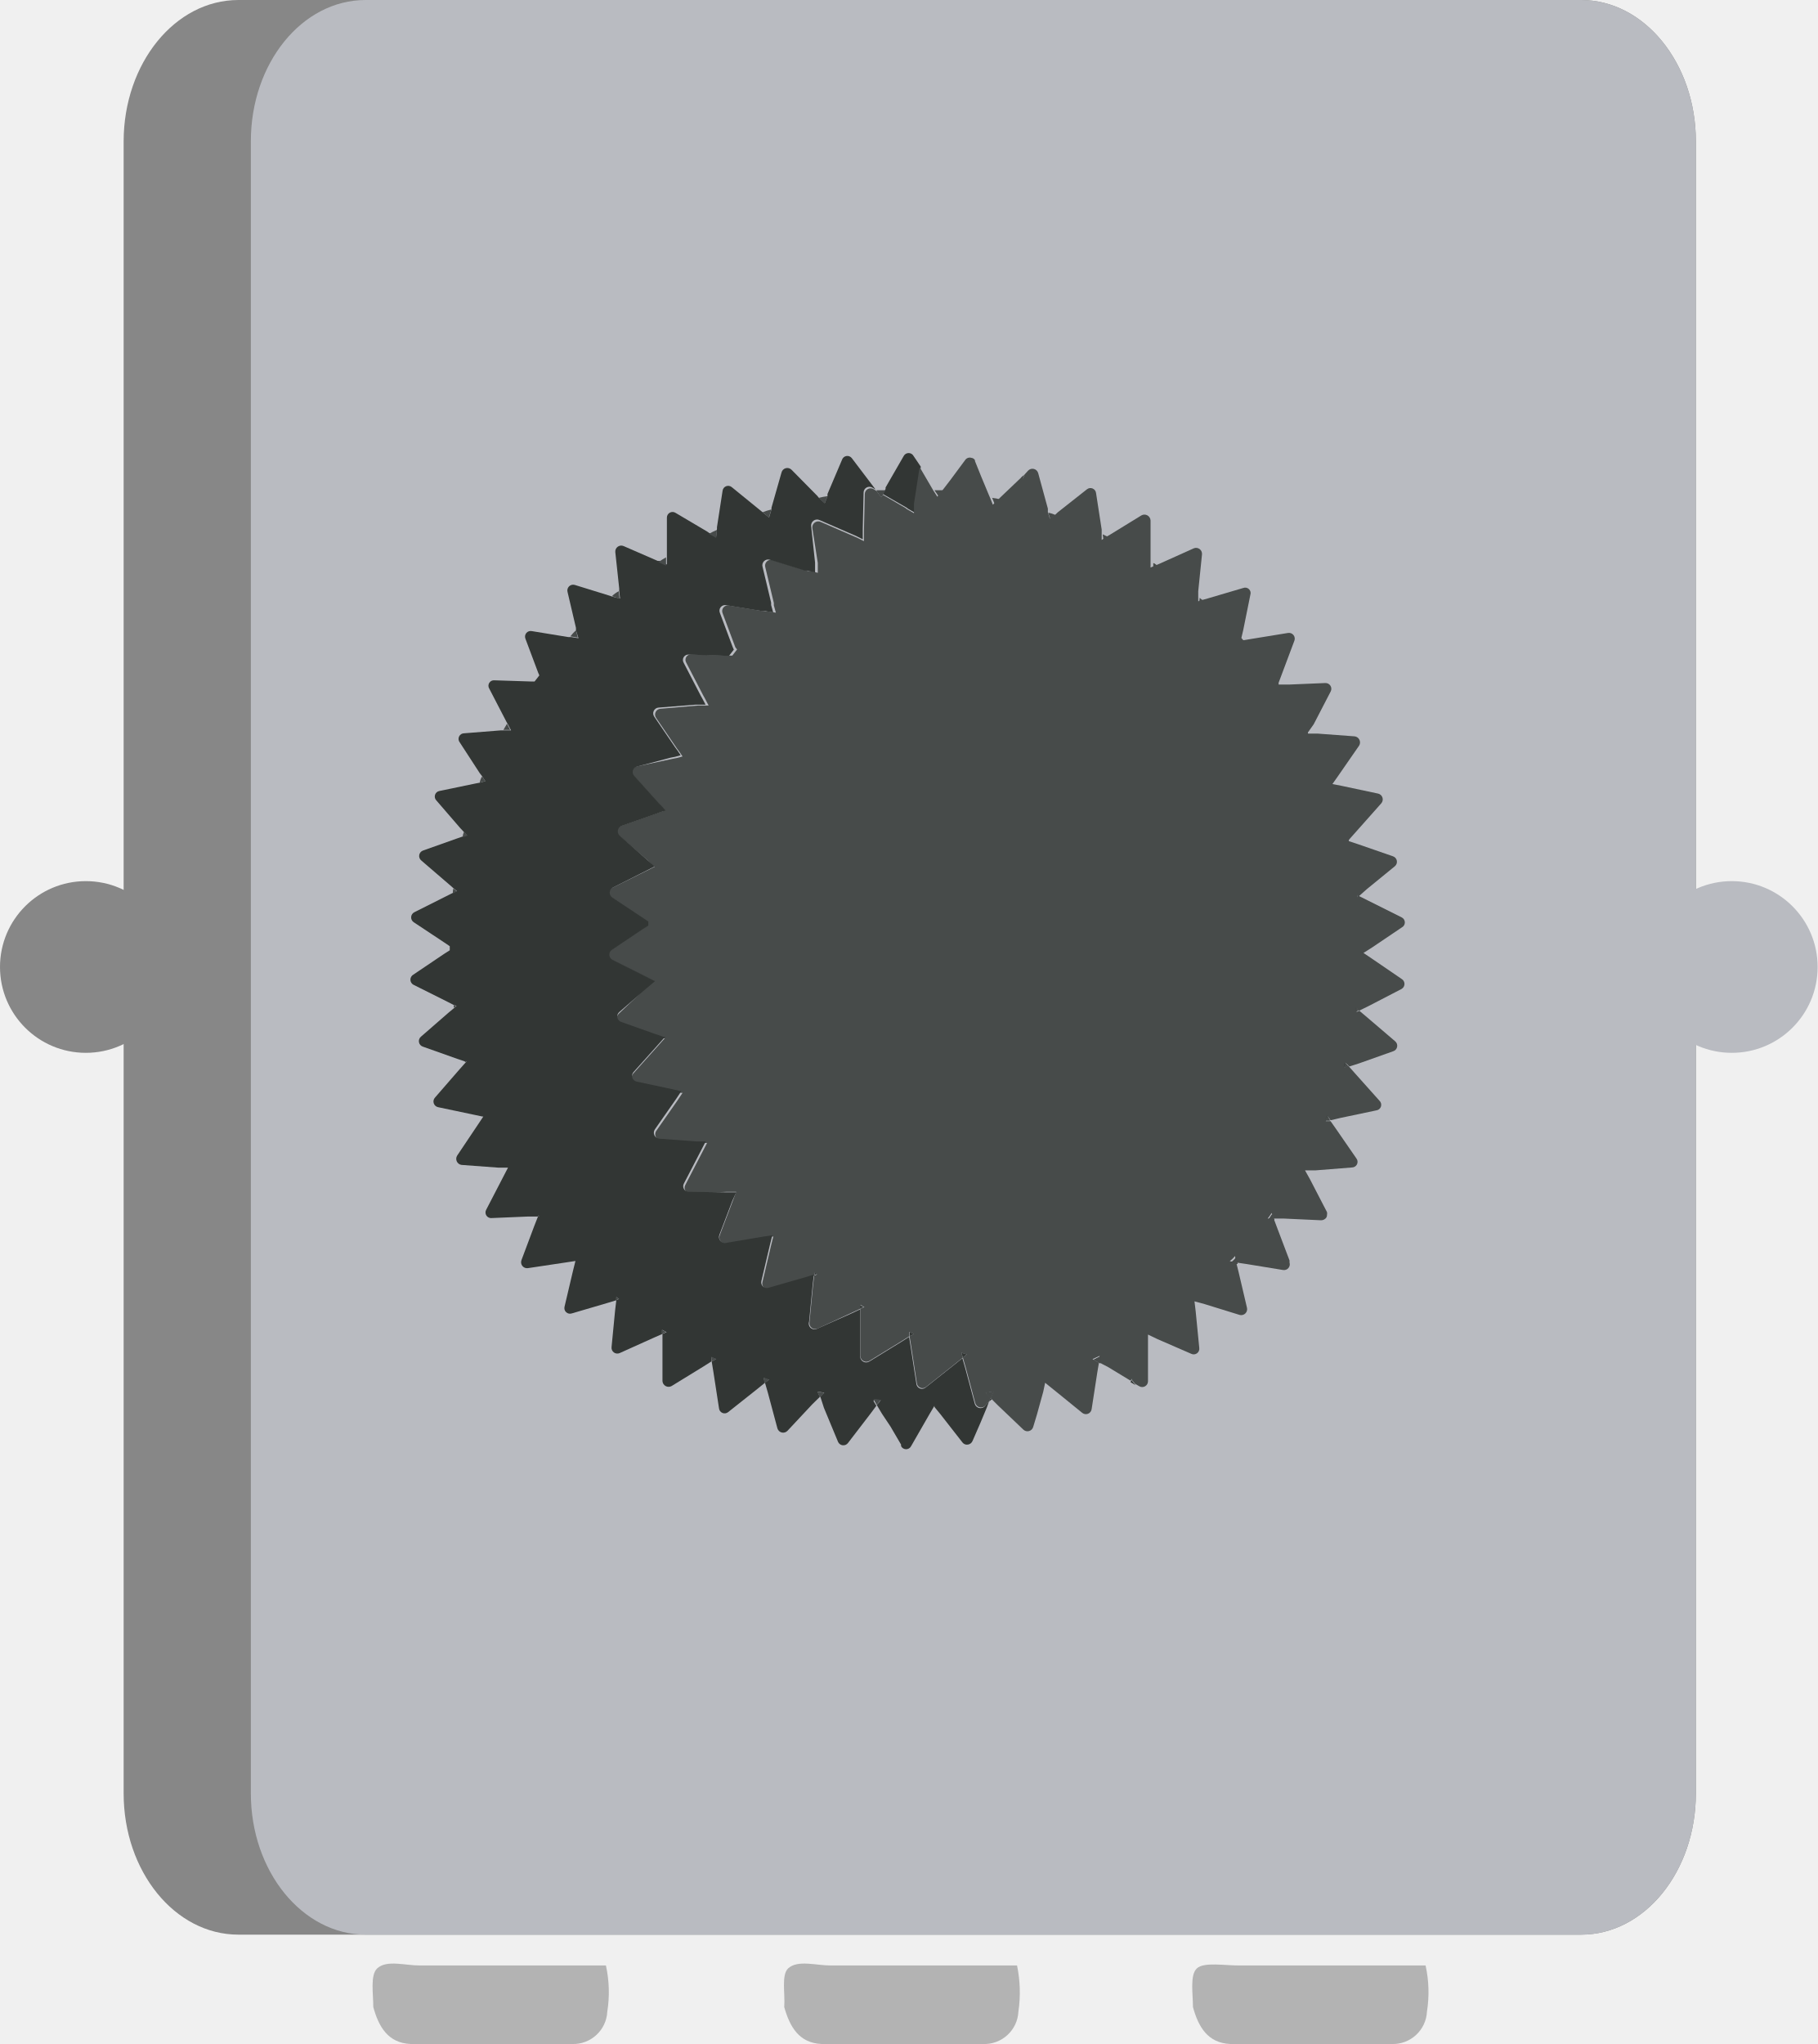
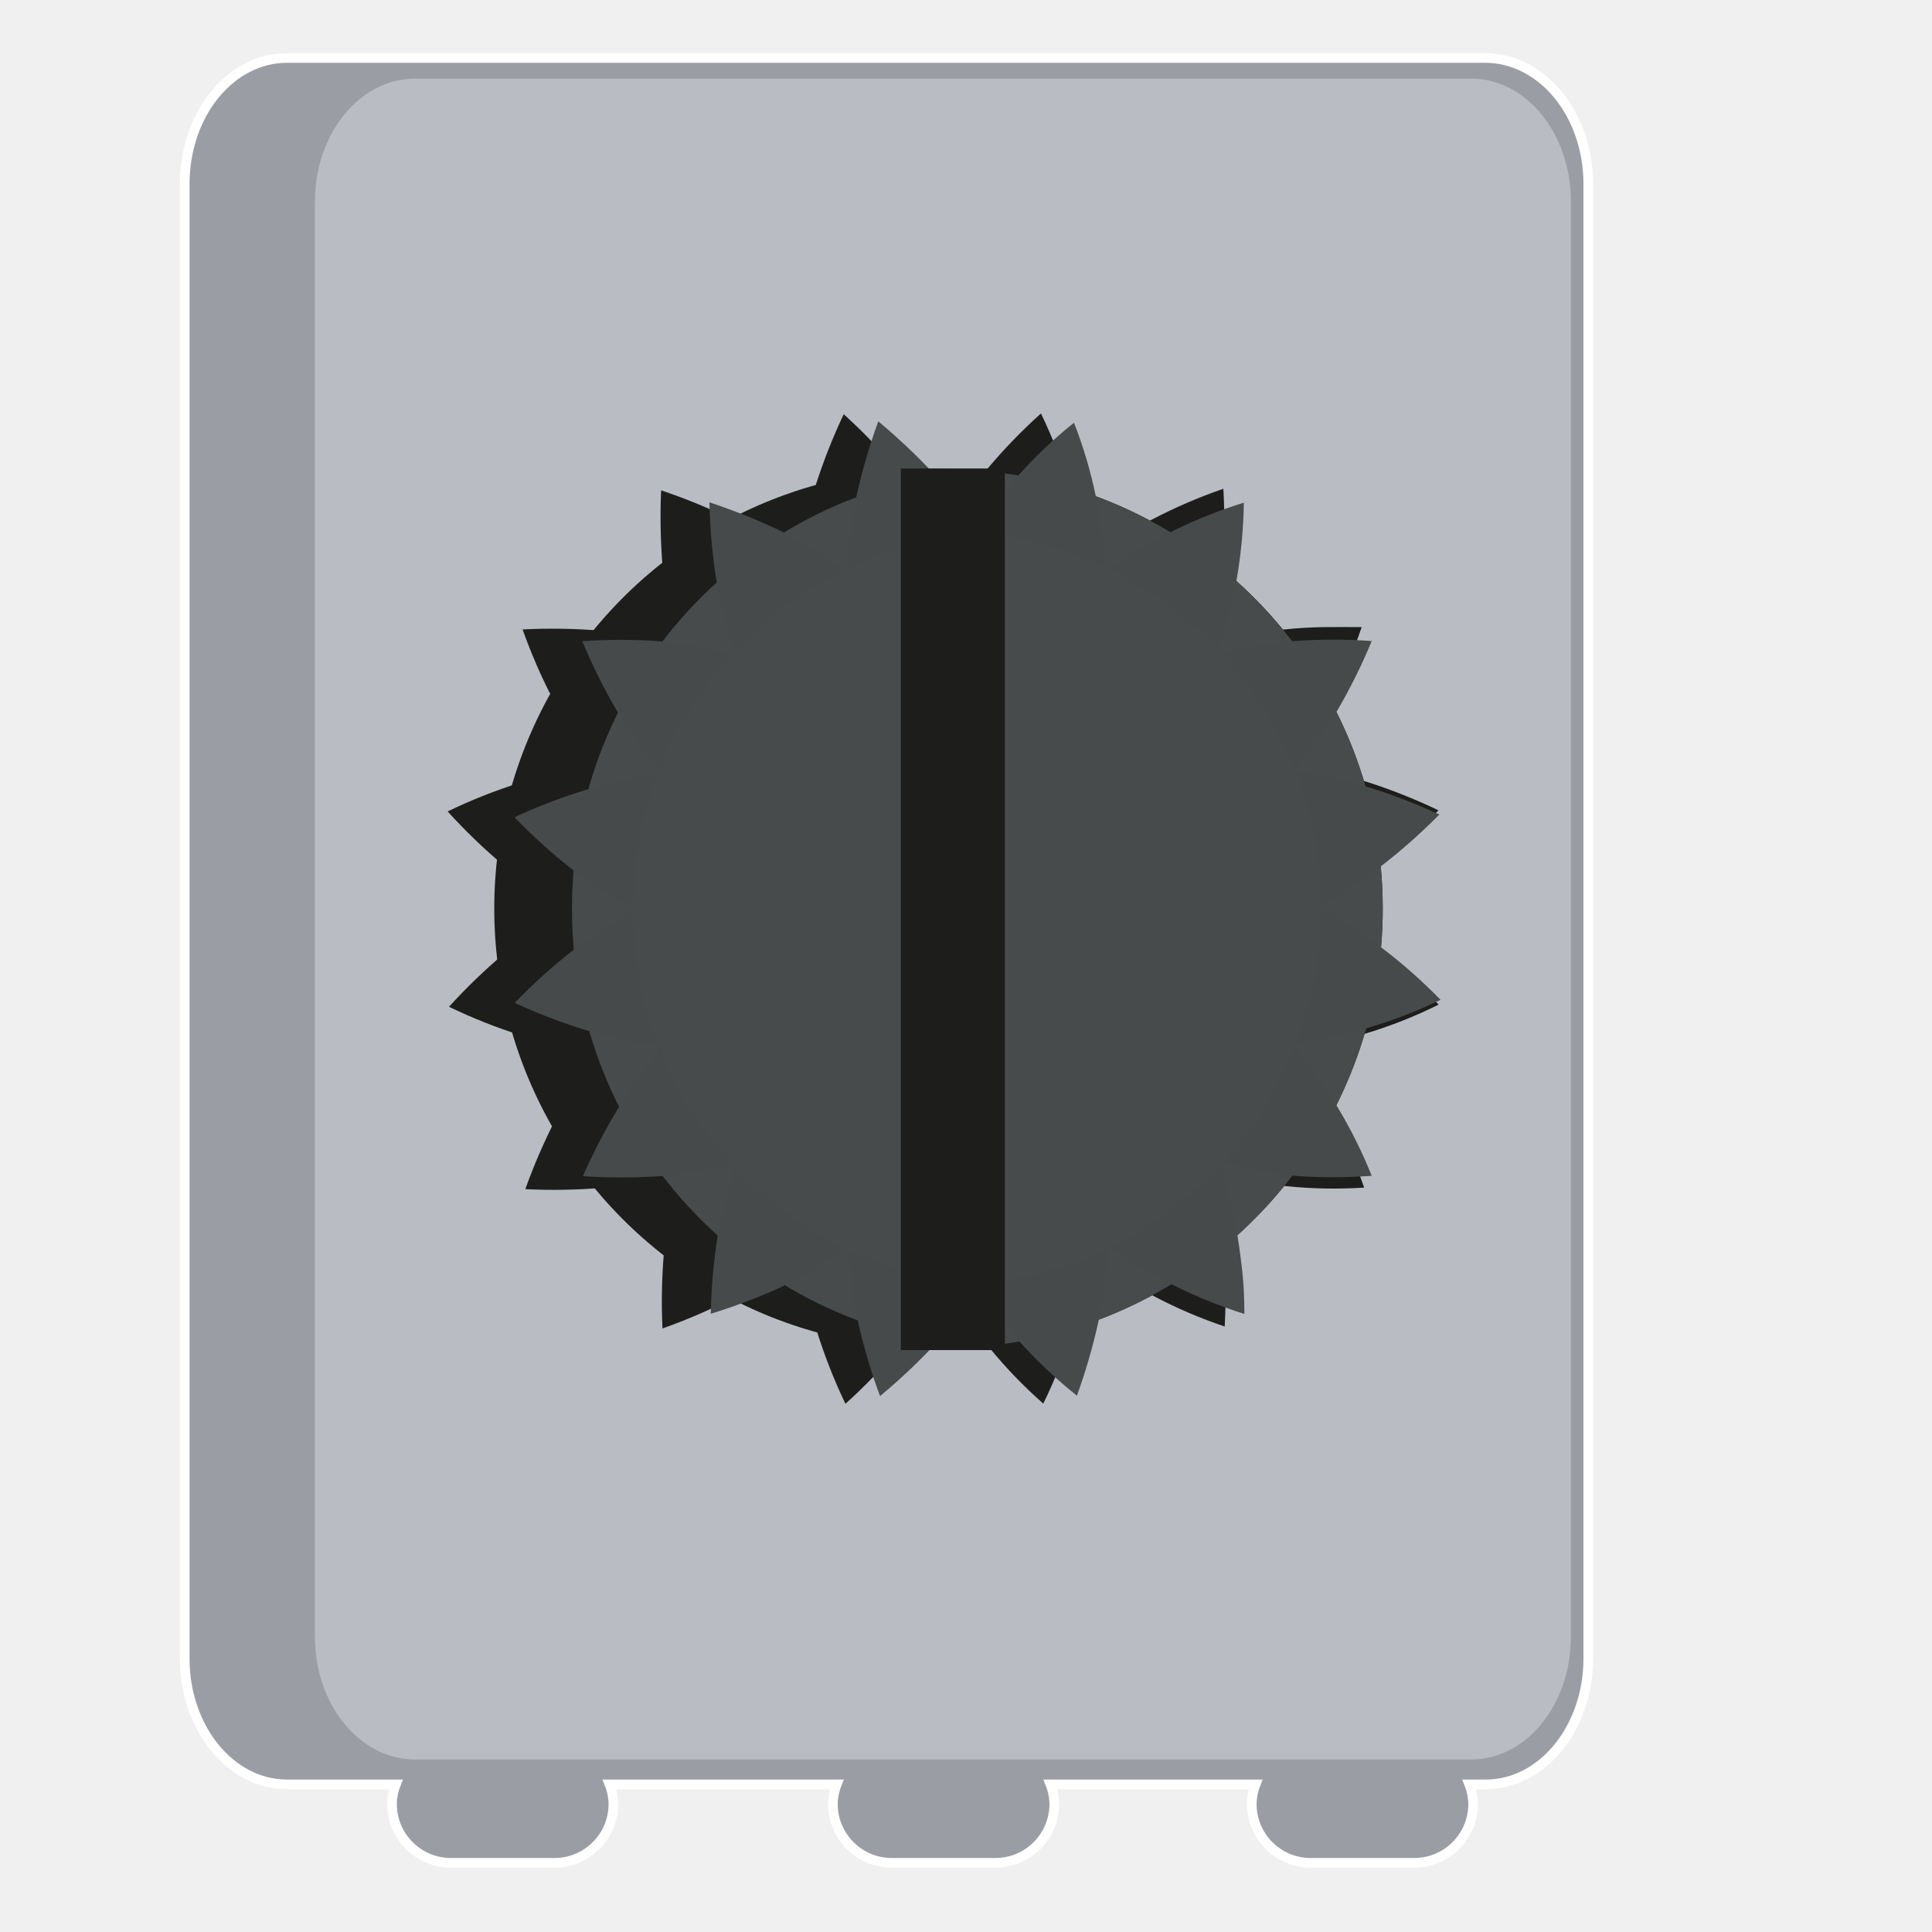
- <svg xmlns="http://www.w3.org/2000/svg" viewBox="0 0 106.73 120">
-   <defs>
-     <style>.cls-1{fill:#878787;}.cls-2{fill:#b9bbc1;}.cls-3{fill:#323634;}.cls-4{fill:#474b4a;}.cls-5{fill:#b3b3b3;}</style>
-   </defs>
-   <g id="Capa_2" data-name="Capa 2">
-     <g id="Capa_31" data-name="Capa 31">
-       <path class="cls-1" d="M99.58,8.29v97c0,4.57-3,8.29-6.74,8.29H14c-3.74,0-6.74-3.72-6.74-8.29v-97C7.27,3.72,10.27,0,14,0H92.84C96.56,0,99.58,3.72,99.58,8.29Z" />
-       <path class="cls-2" d="M99.58,8.29v97c0,4.57-3,8.29-6.74,8.29H21.47c-3.72,0-6.74-3.72-6.74-8.29v-97c0-4.57,3-8.29,6.74-8.29H92.84C96.56,0,99.58,3.72,99.58,8.29Z" />
-       <path class="cls-3" d="M43.3,69.94h-.07l0-.07S43.27,69.91,43.3,69.94Z" />
-       <path class="cls-3" d="M48,74.78l-.17.07,0-.18A.72.72,0,0,0,48,74.78Z" />
-       <path class="cls-3" d="M50.71,76.74l-.24.09V76.6Z" />
-       <path class="cls-3" d="M53.67,78.31l-.26.14,0-.26A1.13,1.13,0,0,0,53.67,78.31Z" />
-       <path class="cls-3" d="M54.07,27.4l-.33,2.14,0,.1,0,.47-.42-.24-.09-.07L51.84,29l.16-.29,0-.09.31-.54.75-1.3,0,0a.33.33,0,0,1,.59,0Z" />
-       <path class="cls-3" d="M56.78,79.51l-.24.19-.09-.28C56.57,79.44,56.66,79.49,56.78,79.51Z" />
-       <path class="cls-4" d="M82.3,57.47a.34.34,0,0,1,0,.59l-1.93,1-.57.28-.14-.14c0,.07,0,.14,0,.21l.16-.07.45.38,1.65,1.41a.34.34,0,0,1-.12.59l-2,.71-.56.18L79,62.39a1,1,0,0,1-.07.28l.24-.1.4.45L81,64.62a.33.33,0,0,1-.19.57l-2.09.44-.59.14-.16-.23a1.13,1.13,0,0,0-.12.28l.28,0,.33.47L79.64,68a.33.33,0,0,1-.25.54l-2.14.17-.62,0,.29.52,1,1.93a.37.37,0,0,1,0,.17v0a.26.26,0,0,1-.07.19.38.38,0,0,1-.28.12l-2.17-.1-.61,0-.12-.33c-.07.12-.16.23-.23.33h.35l.21.56L75.72,74l0,.12,0,0a.34.34,0,0,1-.38.44l-2.14-.35-.61-.09-.07-.38a1.76,1.76,0,0,1-.31.3l.38.08.14.56.49,2.09a.35.35,0,0,1-.42.43l-2.07-.64-.59-.16.07.59.21,2.14a.33.33,0,0,1-.47.35l-2-.87-.54-.26,0,.59,0,2.16a.34.34,0,0,1-.52.28l-.24-.14-.19-.23,0-.07-.07.12-1.32-.8L64.57,80l0-.4-.42.19.38.21-.1.59-.33,2.14a.34.34,0,0,1-.56.21l-1.23-1-.47-.38-.47-.38-.11.52,0,0-.37,1.34-.22.73a.35.35,0,0,1-.58.16L58.59,82.5l-.35-.35-.07-.07.16-.38-.45.07.29.31-.1.21-.21.23a.35.35,0,0,1-.59-.14l-.56-2.09-.17-.59.24-.19c-.12,0-.21-.07-.33-.09l.09.28-.47.38-1.69,1.34a.33.33,0,0,1-.54-.21l-.33-2.14-.1-.62.26-.14a1.13,1.13,0,0,1-.28-.12l0,.26-.49.31-1.84,1.13a.35.35,0,0,1-.54-.28l0-2.17,0-.61.24-.09-.24-.14v.23l-.51.24L48,78a.34.34,0,0,1-.47-.35l.21-2.17.07-.59.17-.07a.72.72,0,0,1-.15-.11l0,.18-.56.17-2.07.61a.33.33,0,0,1-.43-.4l.5-2.12.14-.56-.59.09L42.64,73a.35.35,0,0,1-.38-.47l.76-2,.21-.56h.07s0,0,0-.07l0,.07-.59,0-2.14.09a.33.33,0,0,1-.33-.49l1-1.93.28-.54-.57,0-2.16-.16a.35.35,0,0,1-.26-.54l1.25-1.79.3-.45,0,0H40l-.52-.12-2.11-.45a.34.34,0,0,1-.19-.56l1.46-1.63.33-.37.07-.07-.1,0-.47-.16-2-.71a.34.34,0,0,1-.12-.59L37.93,58l.36-.3.11-.1-.14-.07-.37-.19-2-1a.34.34,0,0,1,0-.59l1.79-1.2.33-.21V54.1l-.31-.21-1.81-1.2A.34.34,0,0,1,36,52.1L38.22,51l.23-.12-.21-.17L38,50.48l-1.64-1.41a.34.34,0,0,1,.12-.59l2-.7.26-.1.31-.09-.21-.24v0l-.19-.19-1.44-1.6a.33.33,0,0,1,.17-.56l2.11-.45.26-.05.33-.09-.19-.28-.14-.19-1.22-1.79a.34.34,0,0,1,.26-.54L41,41.42l.21,0,.4,0L41.39,41l-.09-.16-1-1.93a.32.32,0,0,1,.31-.49l2.16.07H43l.28-.36L43.18,38l-.75-2a.33.33,0,0,1,.37-.45l2.14.35.17,0,.45.07-.12-.43,0-.14-.5-2.09a.34.34,0,0,1,.42-.43l2.07.64.15,0,.44.11,0-.44,0-.14L47.7,31a.35.35,0,0,1,.49-.36l2,.87.12.05.42.21,0-.49v-.1L50.78,29a.34.34,0,0,1,.52-.28l.18.11.26.36.1-.14,1.32.77.09.07.42.24,0-.47,0-.1.33-2.14.73,1.25.07.12.24.37.26-.33.09-.11.4-.52.89-1.2a.32.32,0,0,1,.36-.12.26.26,0,0,1,.21.14s0,0,0,.05l.35.87.47,1.13.07.16.16.4.43-.42L60,28l.07.08.09-.22.21-.23a.35.35,0,0,1,.59.14l.57,2.09,0,.21.12.38.31-.23.16-.15,1.7-1.34a.33.33,0,0,1,.54.22l.33,2.14,0,.26,0,.35.28-.19.21-.12,1.84-1.13a.36.36,0,0,1,.54.29l0,2.16v.61l.28-.12.26-.11,2-.9a.35.35,0,0,1,.48.36l-.22,2.16,0,.35,0,.24.21-.07.36-.1,2.07-.61a.32.32,0,0,1,.42.4L73,37l-.1.42,0,.16.16,0,.42-.07,2.15-.35a.34.34,0,0,1,.37.47l-.75,2-.17.45,0,.11h.11l.48,0,2.14-.09a.34.34,0,0,1,.33.49l-1,1.93L76.8,43l0,.07h.1l.49,0,2.16.16a.36.36,0,0,1,.26.54l-1.24,1.79-.33.47v0l.56.11,2.12.45a.35.35,0,0,1,.19.57L79.6,48.86l-.4.45,0,0a.11.11,0,0,1,0,.07l0,0,.54.18,2.05.71a.34.34,0,0,1,.11.59L80.26,52.2l-.45.4-.09-.05s0,.07,0,.12l.07-.07.52.26,2,1a.33.33,0,0,1,0,.59l-1.78,1.2-.52.33-.12-.07V56l.12-.09.49.33Z" />
-       <path class="cls-3" d="M58.07,82.29l-.12.33-.37.89-.47,1.08a.35.35,0,0,1-.28.22.33.33,0,0,1-.31-.12L55.2,83l-.33-.4,0-.07-.29.49-1.08,1.88a.33.33,0,0,1-.59,0l0-.09-.62-1.06L51.79,83l-.31-.52.15-.16.09-.12-.14,0a.42.42,0,0,1-.19,0H51.3l0,.07.16.26-.35.47-1.32,1.72a.34.34,0,0,1-.58-.07l-.83-2L48.17,82l.23-.24L48,81.7l.14.31-.43.42L46.24,84a.35.35,0,0,1-.59-.14l-.56-2.09-.17-.59.24-.19c-.12,0-.22-.07-.33-.09l.09.28-.47.38-1.69,1.34a.33.33,0,0,1-.54-.22l-.33-2.14-.1-.61.26-.14a1.13,1.13,0,0,1-.28-.12l0,.26-.49.31-1.84,1.13a.36.36,0,0,1-.54-.29l0-2.16,0-.61.24-.1a1.08,1.08,0,0,1-.24-.14v.24l-.52.23-2,.9a.34.34,0,0,1-.47-.35l.21-2.17.07-.59.16-.07a.69.69,0,0,1-.14-.12l0,.19-.56.17-2.08.61a.33.33,0,0,1-.42-.4l.5-2.12.14-.56-.59.09L31,74.45a.35.35,0,0,1-.38-.47l.75-2,.22-.56h.07s-.05-.05-.05-.07l0,.07-.59,0-2.14.09a.33.33,0,0,1-.33-.49l1-1.93.28-.54-.57,0-2.16-.16a.36.36,0,0,1-.26-.54L28.08,66l.3-.45,0,0h-.05l-.52-.11L25.72,65a.34.34,0,0,1-.18-.56L27,62.76l.33-.37.07-.07-.09,0-.47-.16-2-.71a.34.34,0,0,1-.12-.59l1.62-1.41.36-.3.11-.1L26.64,59l-.37-.19-2-1a.34.34,0,0,1,0-.59L26.08,56l.33-.21v-.24l-.31-.21-1.81-1.2a.34.34,0,0,1,.05-.59l2.25-1.13.24-.11-.21-.17-.24-.21-1.64-1.41a.34.34,0,0,1,.11-.59l2-.71.26-.09.31-.09-.22-.24v0l-.18-.19L25.63,47a.33.33,0,0,1,.16-.56L27.91,46l.26-.05.33-.09-.19-.29-.14-.18L27,43.59a.33.33,0,0,1,.26-.54l2.14-.17.21,0,.4,0-.19-.36-.09-.16-1-1.93a.32.32,0,0,1,.3-.49l2.17.07h.19l.28-.36-.07-.16-.75-2a.33.33,0,0,1,.37-.44l2.14.35.17,0,.44.07L33.82,37l0-.14-.49-2.09a.34.34,0,0,1,.42-.43l2.07.64.14.05.45.11-.05-.44,0-.15-.23-2.14a.35.35,0,0,1,.49-.35l2,.87.11,0,.43.21,0-.49v-.1l0-2.16a.33.33,0,0,1,.51-.28l1.86,1.1.1.07.42.24.05-.47,0-.1.33-2.14a.33.33,0,0,1,.54-.21L44.69,30l.09.07.38.31.14-.47,0-.1.59-2.07a.35.35,0,0,1,.59-.16L48,29.12l.07.09.36.33.16-.42,0-.12.85-2a.33.33,0,0,1,.58-.1l1.32,1.74.07.1,0,0-.18-.11a.34.34,0,0,0-.52.28l-.05,2.16v.1l0,.49-.42-.21-.12-.05-2-.87a.35.35,0,0,0-.49.36l.23,2.14,0,.14,0,.44-.44-.11-.15,0-2.07-.64a.34.34,0,0,0-.42.43l.5,2.09,0,.14.12.43-.45-.07-.17,0-2.14-.35a.33.33,0,0,0-.37.45l.75,2,.07.16-.28.36h-.19l-2.16-.07a.32.32,0,0,0-.31.49l1,1.93.09.16.19.36-.4,0-.21,0-2.14.17a.34.34,0,0,0-.26.54l1.22,1.79.14.19.19.28-.33.09-.26.05L37.42,45a.33.33,0,0,0-.17.56l1.44,1.6.19.19v0l.21.24-.31.09-.26.1-2,.7a.34.34,0,0,0-.12.59L38,50.48l.24.21.21.17-.23.12L36,52.1a.34.34,0,0,0-.05.59l1.81,1.2.31.21v.24l-.33.21-1.79,1.2a.34.34,0,0,0,0,.59l2,1,.37.19.14.07-.11.1-.36.3-1.62,1.41a.34.34,0,0,0,.12.59l2,.71.47.16.1,0-.07.07-.33.37-1.46,1.63a.34.34,0,0,0,.19.56l2.11.45.52.12H40l0,0-.3.45-1.25,1.79a.35.35,0,0,0,.26.54l2.16.16.57,0-.28.54-1,1.93a.33.33,0,0,0,.33.49L42.64,70l.59,0L43,70.5l-.76,2a.35.35,0,0,0,.38.47l2.14-.36.59-.09-.14.56-.5,2.12a.33.33,0,0,0,.43.4L47.23,75l.56-.17-.07.59-.21,2.17A.34.34,0,0,0,48,78l2-.89.51-.24,0,.61,0,2.17a.35.35,0,0,0,.54.28l1.84-1.13.49-.31.1.62.33,2.14a.33.33,0,0,0,.54.21l1.69-1.34.47-.38.17.59.56,2.09a.35.35,0,0,0,.59.14Z" />
-       <polygon class="cls-3" points="60.14 27.87 60.05 28.09 59.98 28.02 60.14 27.87" />
-       <polygon class="cls-3" points="66.68 81.32 66.38 81.14 66.45 81.02 66.49 81.09 66.68 81.32" />
-       <polygon class="cls-3" points="51.84 29.03 51.74 29.17 51.48 28.82 51.84 29.03" />
-       <polygon class="cls-3" points="58.24 82.15 58.07 82.29 58.17 82.08 58.24 82.15" />
-       <path class="cls-3" d="M58.33,81.7l-.16.38-.29-.31Z" />
-       <path class="cls-3" d="M64.61,79.63l0,.4-.38-.21Z" />
-       <path class="cls-3" d="M72.66,74.2l-.38-.08a1.76,1.76,0,0,0,.31-.3Z" />
-       <path class="cls-3" d="M74.82,71.61h-.35c.07-.1.16-.21.23-.33Z" />
-       <path class="cls-3" d="M78.09,65.77l-.28,0a1.13,1.13,0,0,1,.12-.28Z" />
-       <path class="cls-3" d="M79.13,62.57l-.24.1a1,1,0,0,0,.07-.28Z" />
-       <path class="cls-3" d="M79.2,49.31l0,0a.11.11,0,0,0,0-.07Z" />
-       <path class="cls-3" d="M79.76,59.3l-.16.07c0-.07,0-.14,0-.21Z" />
-       <path class="cls-3" d="M79.81,52.6l-.07.07c0-.05,0-.09,0-.12Z" />
-       <polygon class="cls-3" points="80 55.94 79.88 56.03 79.88 55.87 80 55.94" />
-       <path class="cls-4" d="M26.64,59l.14.07-.12.1A.44.44,0,0,1,26.64,59Z" />
-       <path class="cls-4" d="M26.62,52.16l.21.17-.24.12A1,1,0,0,1,26.62,52.16Z" />
-       <path class="cls-4" d="M27.3,62.3l.09,0-.07.07A.15.15,0,0,1,27.3,62.3Z" />
-       <path class="cls-4" d="M27.25,48.82l.21.24-.3.09A1.15,1.15,0,0,1,27.25,48.82Z" />
-       <path class="cls-4" d="M28.36,65.53h0l0,0A.07.07,0,0,1,28.36,65.53Z" />
-       <path class="cls-4" d="M28.31,45.58l.19.28-.33.09A.92.92,0,0,1,28.31,45.58Z" />
-       <path class="cls-4" d="M29.77,42.49l.19.36-.4,0Z" />
-       <path class="cls-4" d="M33.82,37l.11.43-.44-.07A3.6,3.6,0,0,1,33.82,37Z" />
-       <path class="cls-4" d="M36.33,34.71l.05.44L35.93,35A1.76,1.76,0,0,1,36.33,34.71Z" />
-       <path class="cls-4" d="M38.66,33c.14-.09.28-.19.45-.28l0,.49Z" />
-       <path class="cls-4" d="M41.63,31.34a4.09,4.09,0,0,1,.47-.23l-.05.47Z" />
-       <path class="cls-4" d="M44.78,30.07a4.48,4.48,0,0,1,.52-.16l-.15.47Z" />
-       <path class="cls-4" d="M48.07,29.23a4,4,0,0,1,.52-.1l-.16.43Z" />
-       <path class="cls-4" d="M51.46,28.78l.54,0-.26.42Z" />
-       <path class="cls-4" d="M54.87,28.78c.17,0,.33,0,.5,0l-.26.35Z" />
-       <path class="cls-4" d="M58.26,29.23a2.3,2.3,0,0,1,.47.09l-.31.31Z" />
-       <path class="cls-4" d="M61.55,30.1a1.54,1.54,0,0,1,.43.14l-.31.23Z" />
-       <path class="cls-4" d="M64.75,31.37l.33.16-.28.19Z" />
-       <path class="cls-4" d="M67.72,33.06c.09,0,.18.12.28.17l-.28.11Z" />
-       <path class="cls-4" d="M70.45,35.08c0,.05.11.1.18.17l-.21.07Z" />
-       <path class="cls-4" d="M72.89,37.46a.5.5,0,0,1,.12.14l-.17,0Z" />
-       <path class="cls-4" d="M75,40.12a.75.75,0,0,1,.07.12H75Z" />
-       <path class="cls-4" d="M76.84,43.08h-.09l0-.07S76.82,43.06,76.84,43.08Z" />
-       <path class="cls-4" d="M31.67,71.41H31.6l0-.07S31.65,71.38,31.67,71.41Z" />
-       <path class="cls-4" d="M31.67,71.41H31.6l0-.07S31.65,71.38,31.67,71.41Z" />
-       <path class="cls-4" d="M36.33,76.25l-.16.07,0-.18A1.1,1.1,0,0,0,36.33,76.25Z" />
-       <path class="cls-4" d="M36.19,76.14a1.1,1.1,0,0,0,.14.11l-.16.07Z" />
-       <path class="cls-4" d="M39.09,78.21l-.24.09v-.23Z" />
-       <path class="cls-4" d="M38.85,78.07l.24.14-.24.09Z" />
-       <path class="cls-4" d="M42.05,79.78l-.26.14,0-.26A1.13,1.13,0,0,0,42.05,79.78Z" />
-       <path class="cls-4" d="M41.77,79.66a1.13,1.13,0,0,0,.28.12l-.26.14Z" />
-       <path class="cls-4" d="M45.15,81l-.23.19-.09-.28C44.94,80.91,45,81,45.15,81Z" />
-       <path class="cls-4" d="M44.83,80.89c.11,0,.21.07.32.09l-.23.19Z" />
-       <path class="cls-4" d="M48.4,81.78l-.23.24L48,81.71Z" />
-       <path class="cls-4" d="M48,81.71l.37.07-.23.24Z" />
-       <path class="cls-4" d="M51.72,82.18l-.24.28-.18-.32Z" />
-       <path class="cls-4" d="M51.72,82.18l-.24.28-.18-.32Z" />
-       <path class="cls-4" d="M58.33,81.71l-.17.38-.28-.31Z" />
-       <path class="cls-4" d="M58.33,81.71l-.17.38-.28-.31Z" />
-       <path class="cls-4" d="M64.61,79.64l0,.4-.37-.21Z" />
-       <path class="cls-4" d="M64.61,79.64l0,.4-.37-.21Z" />
-       <path class="cls-4" d="M72.66,74.21l-.38-.07a2.27,2.27,0,0,0,.31-.31Z" />
-       <path class="cls-4" d="M72.59,73.83l.07.38-.38-.07A2.27,2.27,0,0,0,72.59,73.83Z" />
-       <path class="cls-4" d="M74.82,71.62h-.35a3.14,3.14,0,0,0,.23-.33Z" />
-       <path class="cls-4" d="M74.82,71.62h-.35a3.14,3.14,0,0,0,.23-.33Z" />
-       <path class="cls-4" d="M78.09,65.78l-.28,0a1.13,1.13,0,0,1,.12-.28Z" />
-       <path class="cls-4" d="M77.93,65.55l.16.23-.28,0A1.13,1.13,0,0,1,77.93,65.55Z" />
-       <path class="cls-4" d="M79.13,62.59l-.24.09A1.43,1.43,0,0,0,79,62.4Z" />
-       <path class="cls-4" d="M79,62.4l.17.19-.24.09A1.43,1.43,0,0,0,79,62.4Z" />
-       <path class="cls-4" d="M79.76,59.32l-.16.07c0-.07,0-.15,0-.22Z" />
-       <path class="cls-4" d="M79.62,59.17l.14.15-.16.07C79.6,59.32,79.62,59.24,79.62,59.17Z" />
-       <polygon class="cls-4" points="80 55.95 79.88 56.05 79.88 55.88 80 55.95" />
-       <path class="cls-4" d="M79.71,52.56l.1,0-.07.07S79.71,52.59,79.71,52.56Z" />
-       <polygon class="cls-4" points="80 55.95 79.88 56.05 79.88 55.88 80 55.95" />
-       <path class="cls-4" d="M79.15,49.29l0,0,0,0A.11.11,0,0,0,79.15,49.29Z" />
-       <path class="cls-4" d="M79.81,52.61l-.07.07s0-.09,0-.12Z" />
-       <path class="cls-4" d="M79.2,49.32l0,0a.11.11,0,0,0,0-.07Z" />
-       <path class="cls-5" d="M46.05,117.83c.06-.78-.18-1.88.23-2.27.57-.52,1.66-.16,2.52-.17,3.64,0,7.28,0,10.92,0a7.72,7.72,0,0,1,.08,2.71,2,2,0,0,1-2.08,1.9q-4.74.08-9.48,0C46.92,119.94,46.38,119,46.05,117.83Z" />
-       <path class="cls-5" d="M70.05,117.83c0-.78-.19-1.88.23-2.27s1.66-.16,2.52-.17c3.64,0,7.27,0,10.91,0a7.27,7.27,0,0,1,.08,2.71,2,2,0,0,1-2.07,1.9q-4.74.08-9.48,0C70.92,119.94,70.37,119,70.05,117.83Z" />
-       <path class="cls-5" d="M21.92,117.83c0-.78-.19-1.88.23-2.27.57-.52,1.65-.16,2.52-.17,3.64,0,7.27,0,10.91,0a7.27,7.27,0,0,1,.08,2.71,2,2,0,0,1-2.07,1.9q-4.74.08-9.48,0C22.79,119.94,22.24,119,21.92,117.83Z" />
-       <circle class="cls-2" cx="101.69" cy="56.77" r="5.04" />
-       <circle class="cls-1" cx="5.04" cy="56.77" r="5.04" />
+ <svg xmlns="http://www.w3.org/2000/svg" id="Componentes" viewBox="0 0 100 100">
+   <path d="M82.21,9.53V85.84c0,3.6-2.38,6.52-5.31,6.52h-.85a2.89,2.89,0,0,1,.2,1.06h0a3.05,3.05,0,0,1-3,3H67.79a3.05,3.05,0,0,1-3-3h0a2.89,2.89,0,0,1,.2-1.06H54.37a2.89,2.89,0,0,1,.2,1.06h0a3.05,3.05,0,0,1-3,3H46.11a3.05,3.05,0,0,1-3-3h0a2.89,2.89,0,0,1,.2-1.06H31.55a2.89,2.89,0,0,1,.2,1.06h0a3.05,3.05,0,0,1-3,3H23.29a3.05,3.05,0,0,1-3-3h0a2.89,2.89,0,0,1,.2-1.06H14.86c-2.94,0-5.3-2.92-5.3-6.52V9.53C9.56,5.92,11.92,3,14.86,3h62C79.83,3,82.21,5.92,82.21,9.53Z" fill="#9a9ea4" stroke="#fff" stroke-miterlimit="10" stroke-width="0.5" />
+   <path d="M81.31,10.43V84.72c0,3.51-2.31,6.35-5.16,6.35H21.47c-2.85,0-5.17-2.84-5.17-6.35V10.43c0-3.51,2.32-6.36,5.17-6.36H76.15C79,4.07,81.31,6.92,81.31,10.43Z" fill="#b9bcc2" />
+   <g>
+     <path d="M71.57,47A22.74,22.74,0,0,1,55.15,68.88a22,22,0,0,1-4.55.83c-.58.05-1.18.07-1.78.07a22.76,22.76,0,1,1,0-45.51,16.37,16.37,0,0,1,1.72.08c.28,0,.56,0,.83.07A22.74,22.74,0,0,1,71.57,47Z" fill="#1d1d1b" />
+     <g>
+       <g>
+         <path d="M66.93,54.34A19.86,19.86,0,0,0,68.36,47a26.55,26.55,0,0,1,3.18,2.19A25.62,25.62,0,0,1,74.46,52a23.9,23.9,0,0,1-3.76,1.49c-.63.19-1.24.37-1.87.5S67.55,54.25,66.93,54.34Z" fill="#1d1d1b" />
+         <line x1="66.93" y1="54.34" x2="66.74" y2="54.36" fill="#1d1d1b" />
+         <line x1="66.74" y1="54.36" x2="66.86" y2="54.51" fill="#1d1d1b" />
+         <path d="M62.74,60.72a19.31,19.31,0,0,0,4.12-6.21A25,25,0,0,1,69,57.77a28.26,28.26,0,0,1,1.61,3.7,24.64,24.64,0,0,1-4-.07c-.66-.06-1.3-.15-1.93-.26S63.35,60.88,62.74,60.72Z" fill="#1d1d1b" />
+         <line x1="62.74" y1="60.72" x2="62.56" y2="60.67" fill="#1d1d1b" />
+         <line x1="62.56" y1="60.67" x2="62.61" y2="60.85" fill="#1d1d1b" />
+         <path d="M56.43,65a19.08,19.08,0,0,0,6.18-4.16,23.45,23.45,0,0,1,.71,3.82,27,27,0,0,1,.07,4A24.61,24.61,0,0,1,56.43,65Z" fill="#1d1d1b" />
+         <line x1="56.43" y1="65.01" x2="56.28" y2="64.89" fill="#1d1d1b" />
+         <line x1="56.28" y1="64.89" x2="56.26" y2="65.08" fill="#1d1d1b" />
+         <path d="M49,66.56a19.08,19.08,0,0,0,7.3-1.48A24.54,24.54,0,0,1,54,72.65,24.41,24.41,0,0,1,49,66.56Z" fill="#1d1d1b" />
+         <line x1="48.96" y1="66.56" x2="48.87" y2="66.4" fill="#1d1d1b" />
+         <line x1="48.87" y1="66.4" x2="48.77" y2="66.56" fill="#1d1d1b" />
+         <path d="M41.46,65.12a19.47,19.47,0,0,0,7.31,1.44,28.05,28.05,0,0,1-2.2,3.19,29.38,29.38,0,0,1-2.81,2.91,28.41,28.41,0,0,1-1.48-3.76A26.4,26.4,0,0,1,41.46,65.12Z" fill="#1d1d1b" />
+         <line x1="41.46" y1="65.12" x2="41.44" y2="64.94" fill="#1d1d1b" />
+         <line x1="41.44" y1="64.94" x2="41.29" y2="65.06" fill="#1d1d1b" />
+         <path d="M35.09,60.92a19.65,19.65,0,0,0,6.2,4.14A27.59,27.59,0,0,1,38,67.15a28.58,28.58,0,0,1-3.71,1.61,29.94,29.94,0,0,1,.08-4A26.13,26.13,0,0,1,35.09,60.92Z" fill="#1d1d1b" />
+         <line x1="35.09" y1="60.92" x2="35.13" y2="60.74" fill="#1d1d1b" />
+         <line x1="35.13" y1="60.74" x2="34.95" y2="60.79" fill="#1d1d1b" />
+         <path d="M30.8,54.6A19.75,19.75,0,0,0,35,60.79a27.42,27.42,0,0,1-3.81.69,29.94,29.94,0,0,1-4,.07,30.54,30.54,0,0,1,1.61-3.7A26.66,26.66,0,0,1,30.8,54.6Z" fill="#1d1d1b" />
+         <line x1="30.8" y1="54.6" x2="30.92" y2="54.45" fill="#1d1d1b" />
+         <line x1="30.92" y1="54.45" x2="30.74" y2="54.42" fill="#1d1d1b" />
+         <path d="M29.28,47.12a19.21,19.21,0,0,0,1.46,7.3A24.3,24.3,0,0,1,27,53.6a27.68,27.68,0,0,1-3.76-1.49,30.43,30.43,0,0,1,2.91-2.8A29.19,29.19,0,0,1,29.28,47.12Z" fill="#1d1d1b" />
+         <line x1="29.28" y1="47.12" x2="29.44" y2="47.02" fill="#1d1d1b" />
+         <line x1="62.74" y1="60.72" x2="62.61" y2="60.85" fill="#1d1d1b" />
+         <path d="M49,66.56h-.19" fill="#1d1d1b" />
+         <path d="M35.09,60.92a.86.86,0,0,1-.14-.13" fill="#1d1d1b" />
+         <line x1="30.8" y1="54.6" x2="30.74" y2="54.42" fill="#1d1d1b" />
+         <line x1="41.46" y1="65.12" x2="41.29" y2="65.06" fill="#1d1d1b" />
+         <line x1="56.43" y1="65.01" x2="56.26" y2="65.08" fill="#1d1d1b" />
+         <line x1="66.93" y1="54.34" x2="66.86" y2="54.51" fill="#1d1d1b" />
+       </g>
+       <g>
+         <path d="M30.71,39.71A19.5,19.5,0,0,0,29.28,47a26.71,26.71,0,0,1-3.19-2.19A29.32,29.32,0,0,1,23.17,42a27.68,27.68,0,0,1,3.76-1.49A24.89,24.89,0,0,1,30.71,39.71Z" fill="#1d1d1b" />
+         <line x1="30.71" y1="39.71" x2="30.89" y2="39.69" fill="#1d1d1b" />
+         <line x1="30.89" y1="39.69" x2="30.77" y2="39.54" fill="#1d1d1b" />
+         <path d="M34.89,33.33a19.64,19.64,0,0,0-4.12,6.21,26.28,26.28,0,0,1-2.1-3.25,28.43,28.43,0,0,1-1.62-3.71,30,30,0,0,1,4,.06A27.82,27.82,0,0,1,34.89,33.33Z" fill="#1d1d1b" />
+         <line x1="34.89" y1="33.33" x2="35.07" y2="33.38" fill="#1d1d1b" />
+         <line x1="35.07" y1="33.38" x2="35.02" y2="33.19" fill="#1d1d1b" />
+         <path d="M41.2,29A19.65,19.65,0,0,0,35,33.19a27.14,27.14,0,0,1-.7-3.81,31.6,31.6,0,0,1-.08-4A30.67,30.67,0,0,1,38,26.94,29.24,29.24,0,0,1,41.2,29Z" fill="#1d1d1b" />
+         <line x1="41.2" y1="29.02" x2="41.35" y2="29.14" fill="#1d1d1b" />
+         <line x1="41.35" y1="29.14" x2="41.38" y2="28.96" fill="#1d1d1b" />
+         <path d="M48.68,27.49A19.22,19.22,0,0,0,41.38,29a25.72,25.72,0,0,1,.81-3.79,30.25,30.25,0,0,1,1.48-3.77,30.52,30.52,0,0,1,2.81,2.91A28,28,0,0,1,48.68,27.49Z" fill="#1d1d1b" />
+         <line x1="48.68" y1="27.49" x2="48.78" y2="27.65" fill="#1d1d1b" />
+         <line x1="48.78" y1="27.65" x2="48.87" y2="27.48" fill="#1d1d1b" />
+         <path d="M56.18,28.92a20.46,20.46,0,0,0-7.31-1.44,28.68,28.68,0,0,1,2.2-3.17,28.37,28.37,0,0,1,2.81-2.91,28.29,28.29,0,0,1,1.48,3.75A25.81,25.81,0,0,1,56.18,28.92Z" fill="#1d1d1b" />
+         <line x1="56.18" y1="28.92" x2="56.21" y2="29.11" fill="#1d1d1b" />
+         <line x1="56.21" y1="29.11" x2="56.36" y2="29" fill="#1d1d1b" />
+         <path d="M62.54,33.14A19.4,19.4,0,0,0,56.36,29a25.18,25.18,0,0,1,3.25-2.1,26.41,26.41,0,0,1,3.71-1.6A24.59,24.59,0,0,1,62.54,33.14Z" fill="#1d1d1b" />
+         <line x1="62.54" y1="33.14" x2="62.49" y2="33.32" fill="#1d1d1b" />
+         <line x1="62.49" y1="33.32" x2="62.68" y2="33.28" fill="#1d1d1b" />
+         <path d="M66.82,39.46a19.57,19.57,0,0,0-4.14-6.18c.61-.17,1.23-.31,1.88-.44s1.27-.19,1.92-.26,1.35-.11,2-.12,1.34,0,2,0a23.63,23.63,0,0,1-1.61,3.7A22.6,22.6,0,0,1,66.82,39.46Z" fill="#1d1d1b" />
+         <line x1="66.82" y1="39.46" x2="66.71" y2="39.61" fill="#1d1d1b" />
+         <line x1="66.71" y1="39.61" x2="66.9" y2="39.63" fill="#1d1d1b" />
+         <path d="M68.36,46.94a19.46,19.46,0,0,0-1.46-7.31,25.23,25.23,0,0,1,3.79.82,29.05,29.05,0,0,1,3.76,1.49,30.43,30.43,0,0,1-2.91,2.8A28.37,28.37,0,0,1,68.36,46.94Z" fill="#1d1d1b" />
+         <line x1="68.36" y1="46.94" x2="68.2" y2="47.03" fill="#1d1d1b" />
+         <path d="M34.89,33.33a1.79,1.79,0,0,1,.13-.14" fill="#1d1d1b" />
+         <path d="M48.68,27.49h.19" fill="#1d1d1b" />
+         <line x1="62.54" y1="33.14" x2="62.68" y2="33.28" fill="#1d1d1b" />
+         <line x1="66.82" y1="39.46" x2="66.9" y2="39.63" fill="#1d1d1b" />
+         <path d="M56.18,28.92l.18.08" fill="#1d1d1b" />
+         <line x1="41.2" y1="29.02" x2="41.38" y2="28.96" fill="#1d1d1b" />
+         <line x1="30.71" y1="39.71" x2="30.77" y2="39.54" fill="#1d1d1b" />
+       </g>
    </g>
  </g>
+   <g>
+     <path d="M71.57,47A22.74,22.74,0,0,1,55.15,68.88a22,22,0,0,1-4.55.83,22.75,22.75,0,0,1-.06-45.36c.28,0,.56,0,.83.07A22.74,22.74,0,0,1,71.57,47Z" fill="#474b4b" />
+     <g>
+       <g>
+         <path d="M67.06,54a19.54,19.54,0,0,0,1.3-7,27.32,27.32,0,0,1,3.2,2.09,26.94,26.94,0,0,1,3,2.66A24.82,24.82,0,0,1,67.06,54Z" fill="#474a4a" />
+         <line x1="67.06" y1="54" x2="66.88" y2="54.02" fill="#474a4a" />
+         <line x1="66.88" y1="54.02" x2="67" y2="54.16" fill="#474a4a" />
+         <path d="M63.26,60.18a19.19,19.19,0,0,0,3.74-6,24.67,24.67,0,0,1,4,6.68,27.47,27.47,0,0,1-4,0A26.24,26.24,0,0,1,63.26,60.18Z" fill="#474a4a" />
+         <line x1="63.26" y1="60.18" x2="63.08" y2="60.14" fill="#474a4a" />
+         <line x1="63.08" y1="60.14" x2="63.14" y2="60.31" fill="#474a4a" />
+         <path d="M57.45,64.55a20,20,0,0,0,5.69-4.24,24.71,24.71,0,0,1,.92,3.7c.1.64.19,1.3.26,2s.08,1.32.09,2A25.11,25.11,0,0,1,57.45,64.55Z" fill="#474a4a" />
+         <line x1="57.45" y1="64.55" x2="57.3" y2="64.44" fill="#474a4a" />
+         <line x1="57.3" y1="64.44" x2="57.3" y2="64.63" fill="#474a4a" />
+         <path d="M50.65,66.48l.7-.07.88-.14A17.09,17.09,0,0,0,54,65.88c.59-.16,1.14-.37,1.71-.55s1.09-.46,1.64-.7a25.61,25.61,0,0,1-.5,3.79,30.33,30.33,0,0,1-1.11,3.82,25.1,25.1,0,0,1-2.9-2.72c-.43-.48-.85-1-1.23-1.48L51,67.28l-.27-.39A1.41,1.41,0,0,1,50.65,66.48Z" fill="#474a4a" />
+         <line x1="50.65" y1="66.48" x2="50.65" y2="66.32" fill="#474a4a" />
+         <line x1="50.65" y1="66.32" x2="50.64" y2="66.48" fill="#474a4a" />
+         <path d="M43.93,64.67c.54.22,1.08.48,1.63.69l1.7.54,1.74.38,1.64.2a2.7,2.7,0,0,1-.14.4,4.28,4.28,0,0,1-.26.38l-.56.76c-.39.51-.8,1-1.24,1.51a30.28,30.28,0,0,1-2.89,2.73,29.21,29.21,0,0,1-1.13-3.81A25.6,25.6,0,0,1,43.93,64.67Z" fill="#474a4a" />
+         <line x1="43.93" y1="64.67" x2="43.91" y2="64.48" fill="#474a4a" />
+         <line x1="43.91" y1="64.48" x2="43.76" y2="64.6" fill="#474a4a" />
+         <path d="M38.06,60.38a19.52,19.52,0,0,0,5.7,4.22,28.72,28.72,0,0,1-3.28,2A30.84,30.84,0,0,1,36.79,68a29.45,29.45,0,0,1,.35-4A27.41,27.41,0,0,1,38.06,60.38Z" fill="#474a4a" />
+         <line x1="38.06" y1="60.38" x2="38.12" y2="60.2" fill="#474a4a" />
+         <line x1="38.12" y1="60.2" x2="37.94" y2="60.25" fill="#474a4a" />
+         <path d="M34.16,54.25a19.52,19.52,0,0,0,3.78,6,27.7,27.7,0,0,1-3.77.63,30.92,30.92,0,0,1-4,0A29.48,29.48,0,0,1,32,57.36,27.34,27.34,0,0,1,34.16,54.25Z" fill="#474a4a" />
+         <line x1="34.16" y1="54.25" x2="34.28" y2="54.1" fill="#474a4a" />
+         <line x1="34.28" y1="54.1" x2="34.1" y2="54.08" fill="#474a4a" />
+         <path d="M32.78,47.12a19.25,19.25,0,0,0,1.32,7,25.74,25.74,0,0,1-3.74-.79,29.43,29.43,0,0,1-3.72-1.42,29,29,0,0,1,2.95-2.67A28,28,0,0,1,32.78,47.12Z" fill="#474a4a" />
+         <line x1="32.78" y1="47.12" x2="32.94" y2="47.03" fill="#474a4a" />
+         <line x1="63.26" y1="60.18" x2="63.14" y2="60.31" fill="#474a4a" />
+         <line x1="50.65" y1="66.48" x2="50.64" y2="66.48" fill="#474a4a" />
+         <path d="M38.06,60.38a1.42,1.42,0,0,1-.12-.13" fill="#474a4a" />
+         <line x1="34.16" y1="54.25" x2="34.1" y2="54.08" fill="#474a4a" />
+         <line x1="43.93" y1="64.67" x2="43.76" y2="64.6" fill="#474a4a" />
+         <line x1="57.45" y1="64.55" x2="57.3" y2="64.63" fill="#474a4a" />
+         <line x1="67.06" y1="54" x2="67" y2="54.16" fill="#474a4a" />
+       </g>
+       <g>
+         <path d="M34.07,40.06a19.45,19.45,0,0,0-1.29,7,29.61,29.61,0,0,1-3.2-2.09,29,29,0,0,1-2.95-2.67,28.74,28.74,0,0,1,3.71-1.42A25.61,25.61,0,0,1,34.07,40.06Z" fill="#474a4a" />
+         <line x1="34.07" y1="40.06" x2="34.25" y2="40.03" fill="#474a4a" />
+         <line x1="34.25" y1="40.03" x2="34.13" y2="39.89" fill="#474a4a" />
+         <path d="M37.88,33.87a19.71,19.71,0,0,0-3.75,6,26.2,26.2,0,0,1-2.22-3.11,29.66,29.66,0,0,1-1.77-3.57,27.69,27.69,0,0,1,4,0A26.34,26.34,0,0,1,37.88,33.87Z" fill="#474a4a" />
+         <line x1="37.88" y1="33.87" x2="38.06" y2="33.92" fill="#474a4a" />
+         <line x1="38.06" y1="33.92" x2="37.99" y2="33.74" fill="#474a4a" />
+         <path d="M43.68,29.5A19.54,19.54,0,0,0,38,33.74,30.48,30.48,0,0,1,37.07,30a31,31,0,0,1-.35-4,32.61,32.61,0,0,1,3.69,1.48A28,28,0,0,1,43.68,29.5Z" fill="#474a4a" />
+         <line x1="43.68" y1="29.5" x2="43.84" y2="29.61" fill="#474a4a" />
+         <line x1="43.84" y1="29.61" x2="43.85" y2="29.42" fill="#474a4a" />
+         <path d="M50.59,27.58l-1.68.21-1.73.39-1.7.54-1.63.7a25.6,25.6,0,0,1,.49-3.78,31,31,0,0,1,1.12-3.83,31.67,31.67,0,0,1,2.89,2.73c.44.5.85,1,1.24,1.51l.56.76A2.15,2.15,0,0,1,50.59,27.58Z" fill="#474a4a" />
+         <path d="M50.59,27.58a.88.88,0,0,1,0,.16" fill="#474a4a" />
+         <line x1="50.61" y1="27.74" x2="50.61" y2="27.58" fill="#474a4a" />
+         <path d="M57.21,29.4a10.73,10.73,0,0,0-1.64-.69,12.31,12.31,0,0,0-1.69-.54,13.18,13.18,0,0,0-1.74-.38l-.88-.14a3.5,3.5,0,0,0-.41,0l-.18,0h-.06a3,3,0,0,1,.09-.41c.07-.13.15-.26.23-.39a5,5,0,0,1,.54-.76c.38-.5.8-1,1.23-1.47a23.49,23.49,0,0,1,2.89-2.74,23.72,23.72,0,0,1,1.13,3.81A22.11,22.11,0,0,1,57.21,29.4Z" fill="#474a4a" />
+         <line x1="57.21" y1="29.4" x2="57.22" y2="29.58" fill="#474a4a" />
+         <line x1="57.22" y1="29.58" x2="57.38" y2="29.47" fill="#474a4a" />
+         <path d="M63.08,33.68a19.8,19.8,0,0,0-5.7-4.21,24.67,24.67,0,0,1,7-3.45A25.35,25.35,0,0,1,63.08,33.68Z" fill="#474a4a" />
+         <line x1="63.08" y1="33.68" x2="63.02" y2="33.86" fill="#474a4a" />
+         <line x1="63.02" y1="33.86" x2="63.2" y2="33.81" fill="#474a4a" />
+         <path d="M67,39.81a19.59,19.59,0,0,0-3.78-6A25.13,25.13,0,0,1,67,33.18a27.69,27.69,0,0,1,4,0,29.48,29.48,0,0,1-1.76,3.56A28.26,28.26,0,0,1,67,39.81Z" fill="#474a4a" />
+         <line x1="66.98" y1="39.81" x2="66.86" y2="39.95" fill="#474a4a" />
+         <line x1="66.86" y1="39.95" x2="67.05" y2="39.97" fill="#474a4a" />
+         <path d="M68.36,46.94a19.51,19.51,0,0,0-1.31-7,27.63,27.63,0,0,1,3.73.79,30.12,30.12,0,0,1,3.72,1.43,30,30,0,0,1-3,2.66A29,29,0,0,1,68.36,46.94Z" fill="#474a4a" />
+         <line x1="68.36" y1="46.94" x2="68.2" y2="47.03" fill="#474a4a" />
+         <line x1="37.88" y1="33.87" x2="37.99" y2="33.74" fill="#474a4a" />
+         <path d="M50.59,27.58h0" fill="#474a4a" />
+         <line x1="63.08" y1="33.68" x2="63.2" y2="33.81" fill="#474a4a" />
+         <path d="M67,39.81s0,.1.07.16" fill="#474a4a" />
+         <line x1="57.21" y1="29.4" x2="57.38" y2="29.47" fill="#474a4a" />
+         <path d="M43.68,29.5l.17-.08" fill="#474a4a" />
+         <line x1="34.07" y1="40.06" x2="34.13" y2="39.89" fill="#474a4a" />
+       </g>
+     </g>
+   </g>
+   <rect x="46.63" y="24.25" width="5.38" height="45.63" fill="#1d1d1b" />
</svg>
